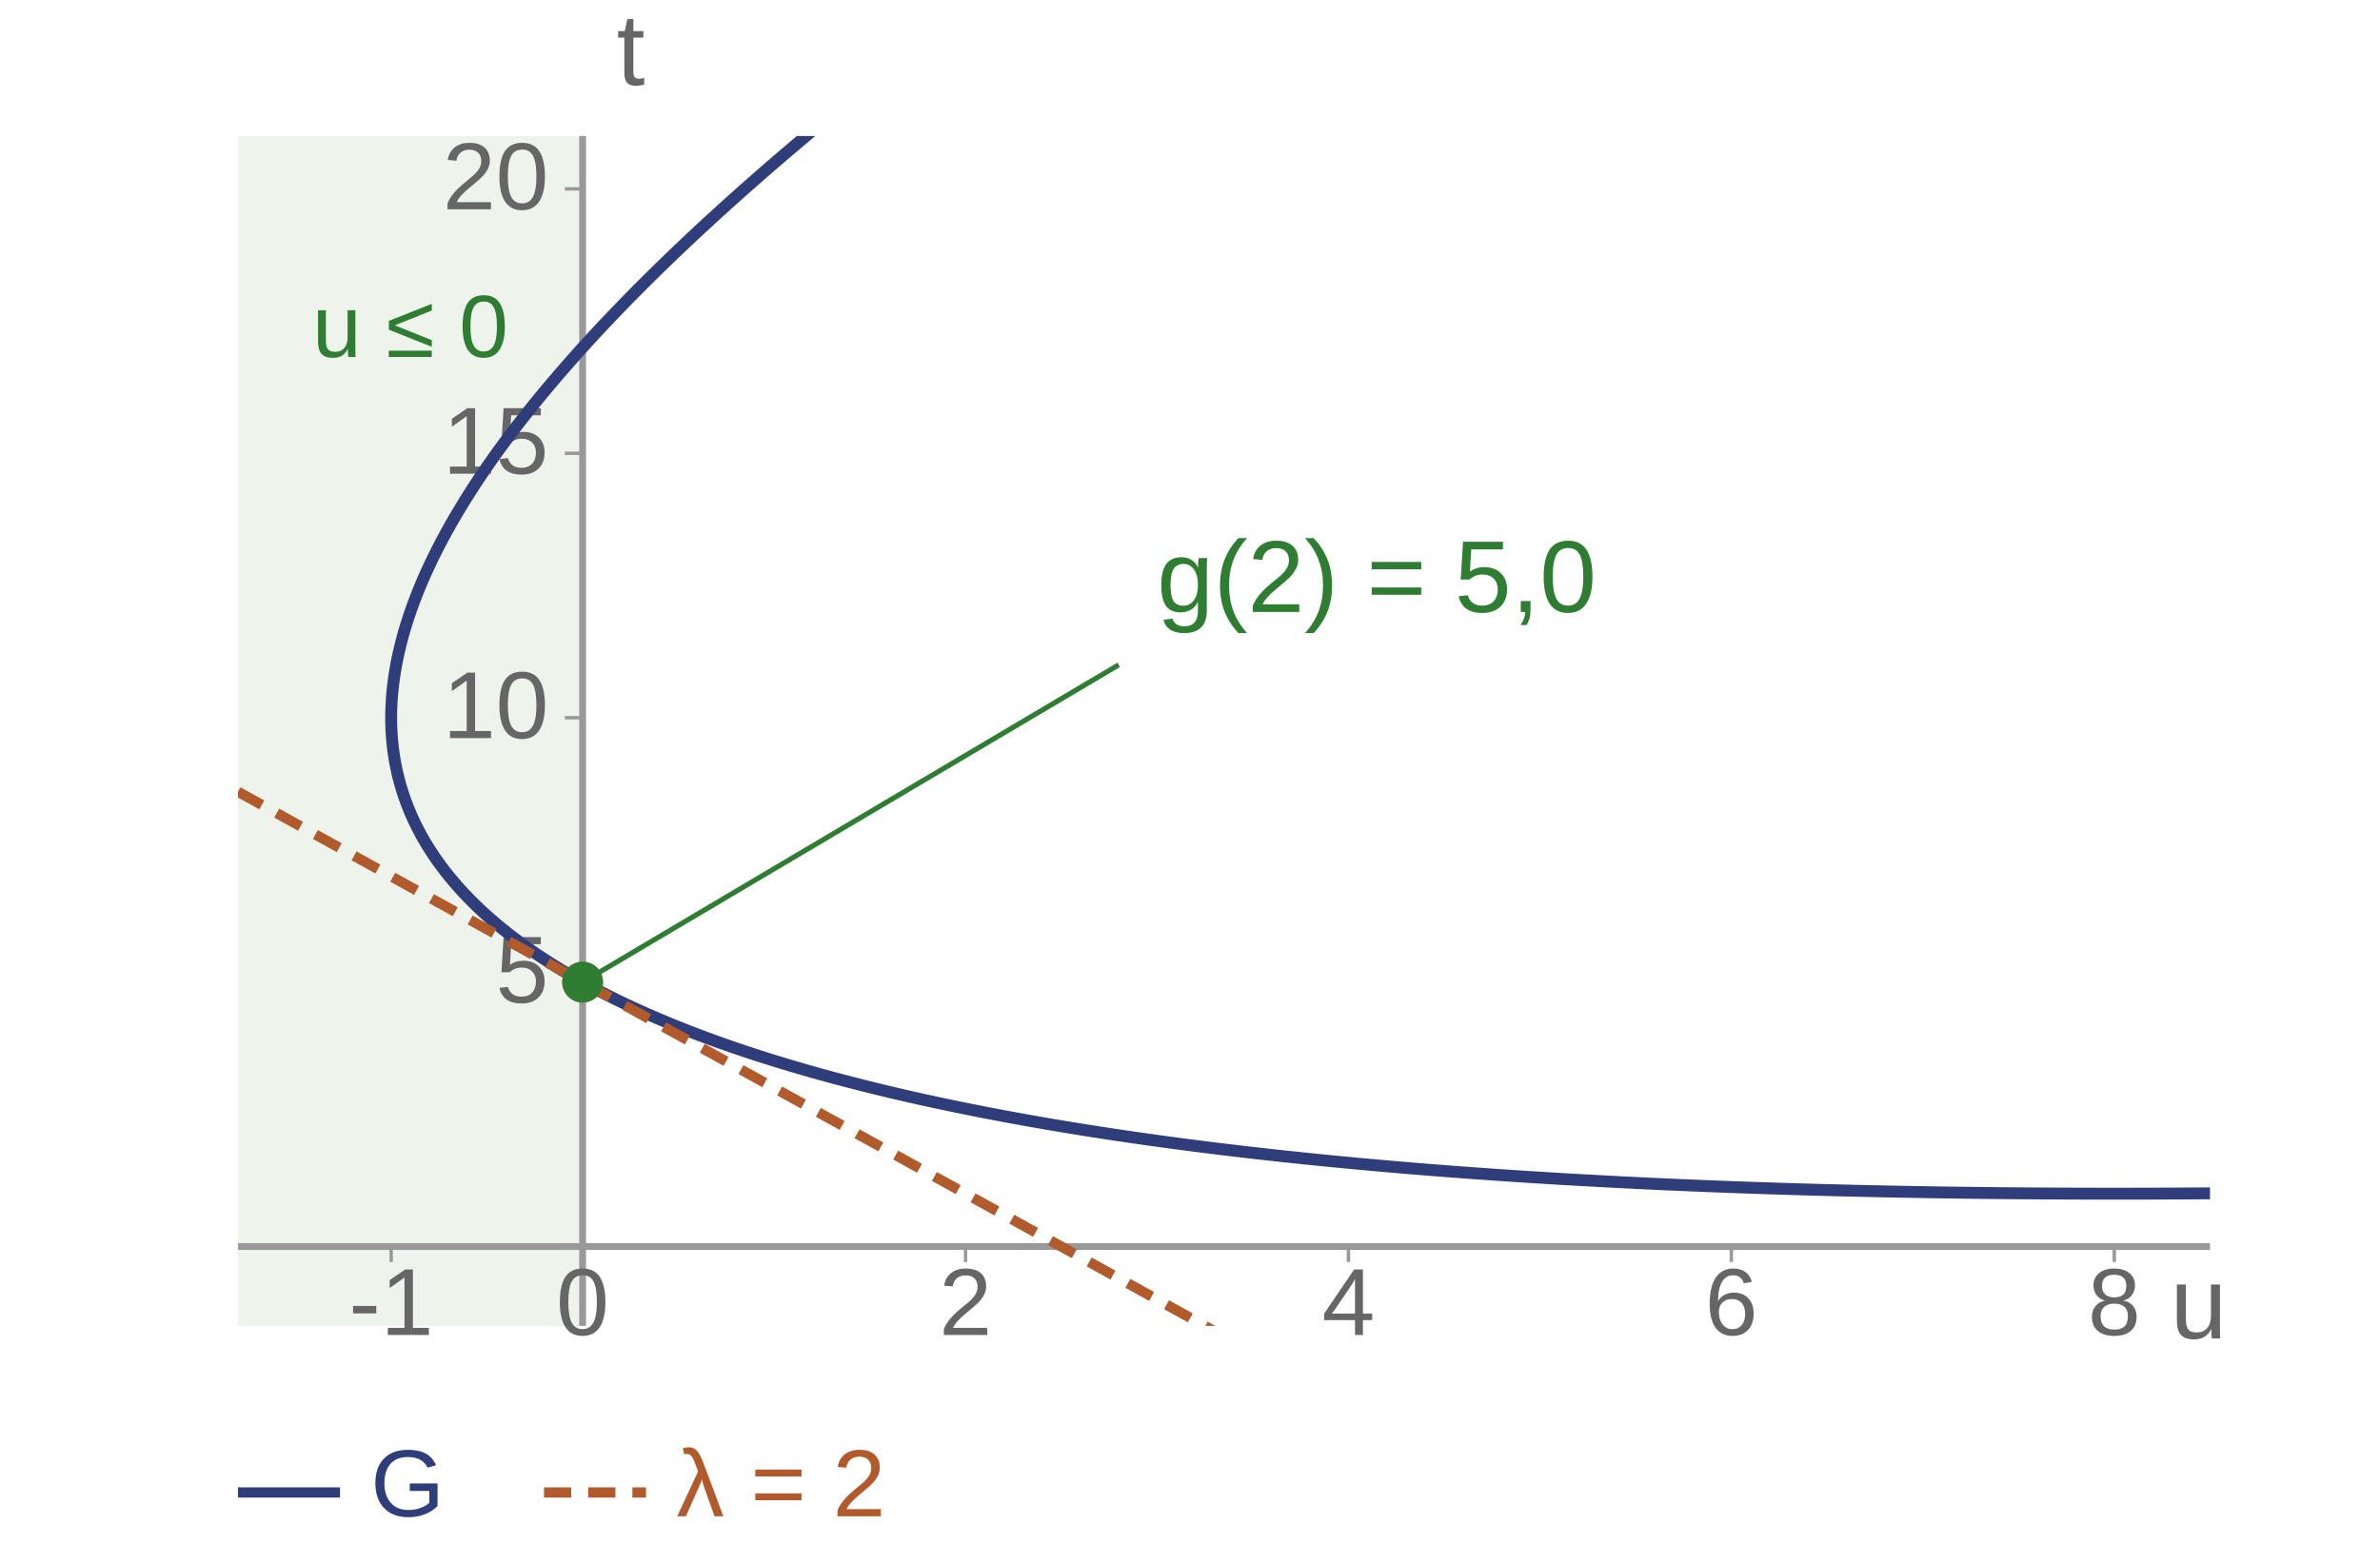
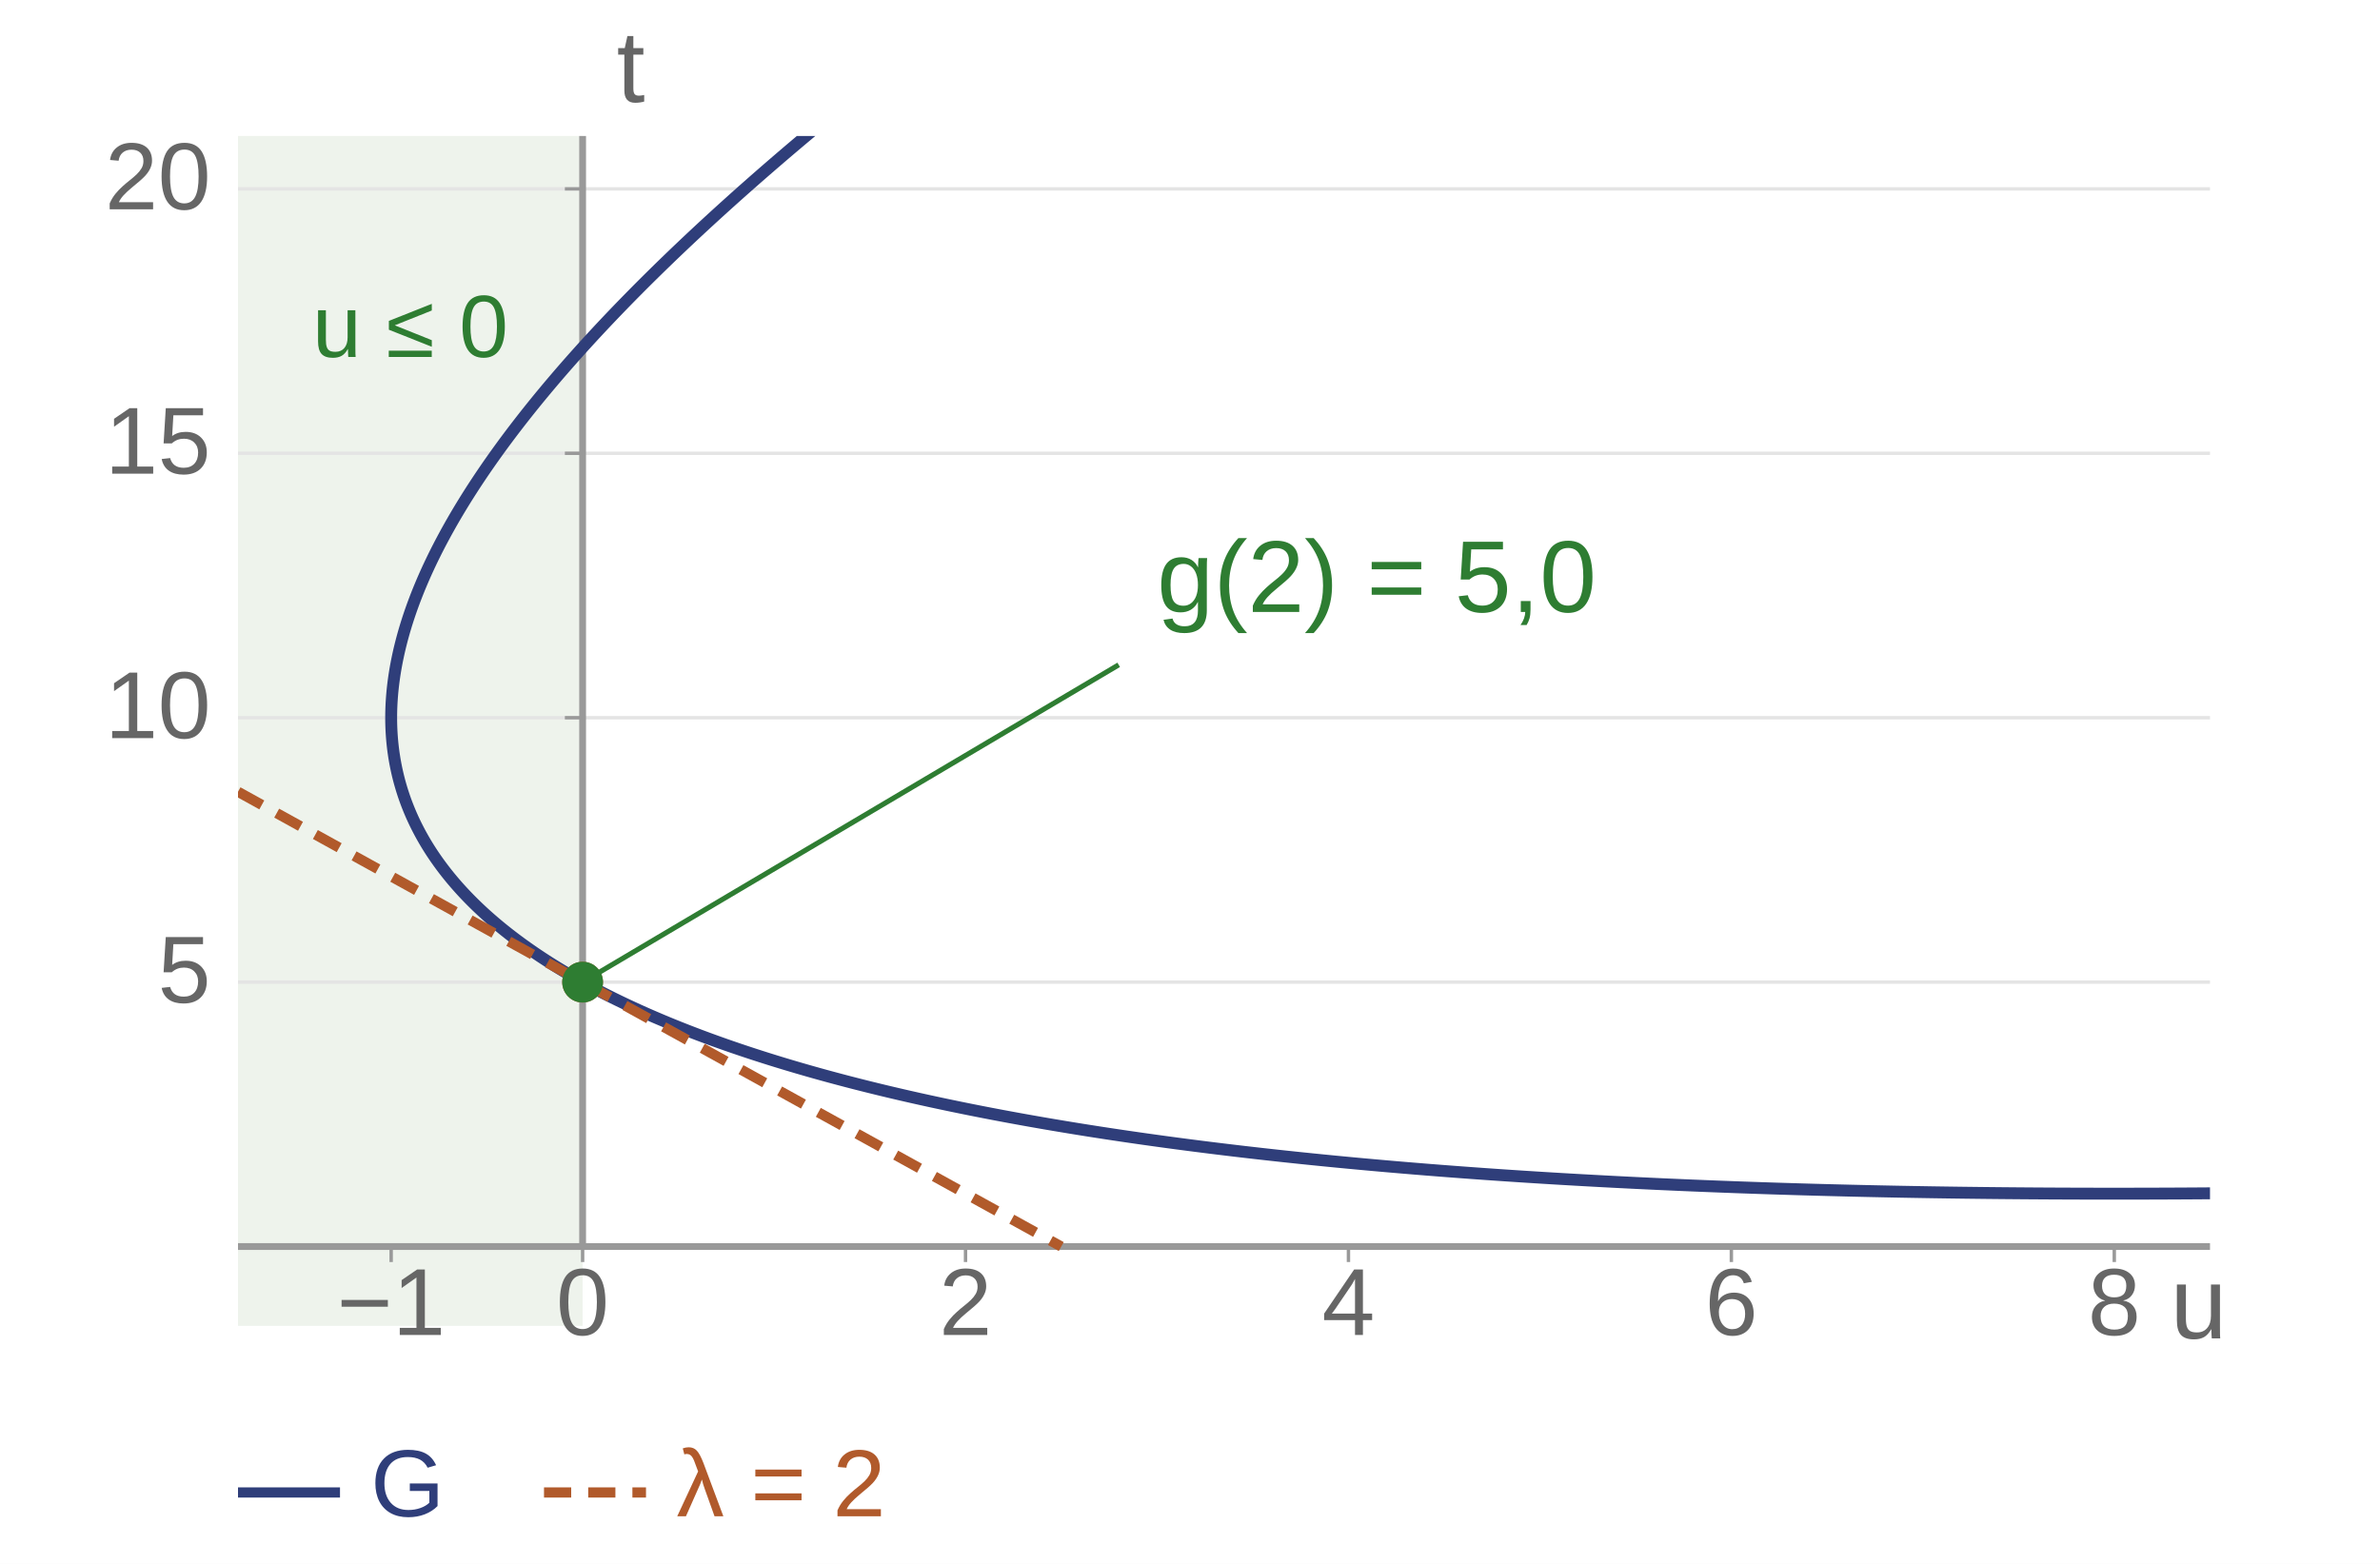
<svg xmlns="http://www.w3.org/2000/svg" viewBox="0 0 700 460" role="img" aria-labelledby="title">
  <defs>
    <clipPath id="plot">
      <rect x="70" y="40" width="580" height="350" />
    </clipPath>
  </defs>
  <rect width="700" height="460" fill="white" />
  <rect x="70.000" y="40" width="101.359" height="350" fill="#EEF3EC" />
+   <path d="M70,288.889 L650,288.889" fill="none" stroke="#E4E4E4" stroke-width="1" />
+   <path d="M70,211.111 L650,211.111" fill="none" stroke="#E4E4E4" stroke-width="1" />
+   <path d="M70,133.333 L650,133.333" fill="none" stroke="#E4E4E4" stroke-width="1" />
+   <path d="M70,55.556 L650,55.556" fill="none" stroke="#E4E4E4" stroke-width="1" />
  <path d="M70.000,366.667 L650.000,366.667" fill="none" stroke="#999" stroke-width="2" stroke-dasharray="" clip-path="url(#plot)" />
-   <path d="M171.359,390.000 L171.359,40.000" fill="none" stroke="#999" stroke-width="2" stroke-dasharray="" clip-path="url(#plot)" />
+   <path d="M171.359,366.667 L171.359,40.000" fill="none" stroke="#999" stroke-width="2" stroke-dasharray="" clip-path="url(#plot)" />
  <text x="655.00" y="393.67" fill="#666" text-anchor="end" font-family="Arial,sans-serif" font-size="30">u</text>
-   <text x="181.36" y="25.00" fill="#666" text-anchor="start" font-family="Arial,sans-serif" font-size="30">t</text>
+   <text x="181.36" y="30.00" fill="#666" text-anchor="start" font-family="Arial,sans-serif" font-size="30">t</text>
  <text x="120.68" y="105.00" fill="#2E7D32" text-anchor="middle" font-family="Arial,sans-serif" font-size="26">u ≤ 0</text>
  <path d="M115.049,366.667 L115.049,371.217" fill="none" stroke="#999" stroke-width="1" stroke-dasharray="" clip-path="url(#plot)" />
-   <text x="115.05" y="392.67" fill="#666" text-anchor="middle" font-family="Arial,sans-serif" font-size="28">-1</text>
+   <text x="115.05" y="392.67" fill="#666" text-anchor="middle" font-family="Arial,sans-serif" font-size="28">−1</text>
  <path d="M171.359,366.667 L171.359,371.217" fill="none" stroke="#999" stroke-width="1" stroke-dasharray="" clip-path="url(#plot)" />
  <text x="171.36" y="392.67" fill="#666" text-anchor="middle" font-family="Arial,sans-serif" font-size="28">0</text>
  <path d="M283.981,366.667 L283.981,371.217" fill="none" stroke="#999" stroke-width="1" stroke-dasharray="" clip-path="url(#plot)" />
  <text x="283.98" y="392.67" fill="#666" text-anchor="middle" font-family="Arial,sans-serif" font-size="28">2</text>
  <path d="M396.602,366.667 L396.602,371.217" fill="none" stroke="#999" stroke-width="1" stroke-dasharray="" clip-path="url(#plot)" />
  <text x="396.60" y="392.67" fill="#666" text-anchor="middle" font-family="Arial,sans-serif" font-size="28">4</text>
  <path d="M509.223,366.667 L509.223,371.217" fill="none" stroke="#999" stroke-width="1" stroke-dasharray="" clip-path="url(#plot)" />
  <text x="509.22" y="392.67" fill="#666" text-anchor="middle" font-family="Arial,sans-serif" font-size="28">6</text>
  <path d="M621.845,366.667 L621.845,371.217" fill="none" stroke="#999" stroke-width="1" stroke-dasharray="" clip-path="url(#plot)" />
  <text x="621.84" y="392.67" fill="#666" text-anchor="middle" font-family="Arial,sans-serif" font-size="28">8</text>
  <path d="M171.359,288.889 L166.139,288.889" fill="none" stroke="#999" stroke-width="1" stroke-dasharray="" clip-path="url(#plot)" />
-   <text x="161.36" y="294.89" fill="#666" text-anchor="end" font-family="Arial,sans-serif" font-size="28">5</text>
+   <text x="62.00" y="294.89" fill="#666" text-anchor="end" font-family="Arial,sans-serif" font-size="28">5</text>
  <path d="M171.359,211.111 L166.139,211.111" fill="none" stroke="#999" stroke-width="1" stroke-dasharray="" clip-path="url(#plot)" />
-   <text x="161.36" y="217.11" fill="#666" text-anchor="end" font-family="Arial,sans-serif" font-size="28">10</text>
+   <text x="62.00" y="217.11" fill="#666" text-anchor="end" font-family="Arial,sans-serif" font-size="28">10</text>
  <path d="M171.359,133.333 L166.139,133.333" fill="none" stroke="#999" stroke-width="1" stroke-dasharray="" clip-path="url(#plot)" />
-   <text x="161.36" y="139.33" fill="#666" text-anchor="end" font-family="Arial,sans-serif" font-size="28">15</text>
+   <text x="62.00" y="139.33" fill="#666" text-anchor="end" font-family="Arial,sans-serif" font-size="28">15</text>
  <path d="M171.359,55.556 L166.139,55.556" fill="none" stroke="#999" stroke-width="1" stroke-dasharray="" clip-path="url(#plot)" />
-   <text x="161.36" y="61.56" fill="#666" text-anchor="end" font-family="Arial,sans-serif" font-size="28">20</text>
-   <path d="M1016.019,335.556 L1012.869,335.773 L1009.724,335.988 L1006.584,336.202 L1003.450,336.414 L1000.321,336.625 L997.198,336.835 L994.081,337.043 L990.969,337.249 L987.862,337.454 L984.761,337.657 L981.666,337.859 L978.576,338.059 L975.492,338.258 L972.413,338.455 L969.339,338.651 L966.271,338.845 L963.209,339.037 L960.152,339.229 L957.101,339.418 L954.055,339.606 L951.015,339.793 L947.980,339.978 L944.951,340.161 L941.927,340.343 L938.909,340.524 L935.896,340.703 L932.889,340.880 L929.888,341.056 L926.891,341.230 L923.901,341.403 L920.916,341.574 L917.936,341.744 L914.962,341.912 L911.994,342.079 L909.031,342.244 L906.073,342.408 L903.121,342.570 L900.175,342.730 L897.234,342.890 L894.298,343.047 L891.368,343.203 L888.444,343.358 L885.525,343.511 L882.612,343.662 L879.704,343.812 L876.802,343.960 L873.905,344.107 L871.014,344.253 L868.128,344.397 L865.248,344.539 L862.373,344.680 L859.504,344.819 L856.640,344.957 L853.782,345.093 L850.929,345.228 L848.082,345.361 L845.240,345.492 L842.404,345.623 L839.574,345.751 L836.749,345.878 L833.929,346.004 L831.115,346.128 L828.307,346.250 L825.504,346.371 L822.706,346.491 L819.914,346.609 L817.128,346.725 L814.347,346.840 L811.572,346.953 L808.802,347.065 L806.037,347.175 L803.279,347.284 L800.525,347.391 L797.777,347.497 L795.035,347.601 L792.298,347.704 L789.567,347.805 L786.841,347.905 L784.121,348.003 L781.407,348.100 L778.697,348.195 L775.994,348.288 L773.296,348.380 L770.603,348.471 L767.916,348.560 L765.234,348.647 L762.558,348.733 L759.888,348.817 L757.223,348.900 L754.563,348.982 L751.909,349.061 L749.261,349.140 L746.618,349.216 L743.980,349.292 L741.349,349.365 L738.722,349.438 L736.101,349.508 L733.486,349.577 L730.876,349.645 L728.272,349.711 L725.673,349.776 L723.080,349.839 L720.492,349.900 L717.910,349.960 L715.333,350.019 L712.762,350.076 L710.196,350.131 L707.636,350.185 L705.081,350.237 L702.532,350.288 L699.989,350.338 L697.451,350.385 L694.918,350.432 L692.391,350.476 L689.869,350.520 L687.353,350.561 L684.843,350.601 L682.338,350.640 L679.838,350.677 L677.344,350.713 L674.856,350.747 L672.373,350.780 L669.896,350.811 L667.424,350.840 L664.958,350.868 L662.497,350.895 L660.041,350.919 L657.592,350.943 L655.147,350.965 L652.709,350.985 L650.275,351.004 L647.848,351.021 L645.425,351.037 L643.009,351.051 L640.598,351.064 L638.192,351.075 L635.792,351.085 L633.397,351.093 L631.008,351.100 L628.624,351.105 L626.246,351.108 L623.874,351.111 L621.507,351.111 L619.145,351.110 L616.789,351.108 L614.439,351.104 L612.094,351.098 L609.755,351.091 L607.421,351.082 L605.092,351.072 L602.769,351.061 L600.452,351.047 L598.140,351.033 L595.834,351.016 L593.533,350.999 L591.238,350.979 L588.948,350.959 L586.664,350.936 L584.385,350.912 L582.112,350.887 L579.844,350.860 L577.582,350.832 L575.325,350.802 L573.074,350.770 L570.829,350.737 L568.588,350.703 L566.354,350.667 L564.125,350.629 L561.901,350.590 L559.683,350.550 L557.471,350.507 L555.264,350.464 L553.062,350.419 L550.866,350.372 L548.676,350.324 L546.491,350.274 L544.312,350.223 L542.138,350.170 L539.969,350.115 L537.807,350.060 L535.649,350.002 L533.497,349.943 L531.351,349.883 L529.210,349.821 L527.075,349.757 L524.945,349.692 L522.821,349.626 L520.703,349.558 L518.589,349.488 L516.482,349.417 L514.380,349.344 L512.283,349.270 L510.192,349.195 L508.106,349.117 L506.026,349.039 L503.952,348.958 L501.883,348.877 L499.819,348.793 L497.761,348.709 L495.709,348.622 L493.662,348.534 L491.620,348.445 L489.584,348.354 L487.554,348.262 L485.529,348.168 L483.510,348.072 L481.496,347.975 L479.488,347.877 L477.485,347.776 L475.488,347.675 L473.496,347.572 L471.510,347.467 L469.529,347.361 L467.554,347.253 L465.584,347.144 L463.620,347.033 L461.661,346.921 L459.708,346.807 L457.760,346.692 L455.818,346.575 L453.882,346.457 L451.951,346.337 L450.025,346.215 L448.105,346.093 L446.191,345.968 L444.282,345.842 L442.378,345.715 L440.480,345.586 L438.588,345.455 L436.701,345.323 L434.819,345.189 L432.944,345.054 L431.073,344.917 L429.208,344.779 L427.349,344.640 L425.495,344.498 L423.647,344.356 L421.804,344.211 L419.967,344.066 L418.135,343.918 L416.309,343.769 L414.488,343.619 L412.673,343.467 L410.863,343.314 L409.059,343.159 L407.261,343.002 L405.468,342.844 L403.680,342.685 L401.898,342.524 L400.121,342.361 L398.350,342.197 L396.585,342.031 L394.825,341.864 L393.070,341.696 L391.321,341.525 L389.578,341.354 L387.840,341.180 L386.108,341.006 L384.381,340.829 L382.659,340.652 L380.944,340.472 L379.233,340.291 L377.528,340.109 L375.829,339.925 L374.135,339.740 L372.447,339.553 L370.764,339.364 L369.087,339.174 L367.415,338.983 L365.749,338.790 L364.089,338.595 L362.434,338.399 L360.784,338.201 L359.140,338.002 L357.501,337.801 L355.868,337.599 L354.241,337.395 L352.619,337.190 L351.002,336.983 L349.391,336.775 L347.786,336.565 L346.186,336.354 L344.591,336.141 L343.002,335.927 L341.419,335.711 L339.841,335.493 L338.269,335.274 L336.702,335.054 L335.140,334.832 L333.585,334.608 L332.034,334.383 L330.490,334.157 L328.950,333.928 L327.417,333.699 L325.888,333.468 L324.366,333.235 L322.849,333.001 L321.337,332.765 L319.831,332.528 L318.330,332.289 L316.835,332.049 L315.345,331.807 L313.861,331.563 L312.383,331.318 L310.910,331.072 L309.442,330.824 L307.980,330.575 L306.524,330.324 L305.073,330.071 L303.627,329.817 L302.187,329.562 L300.753,329.304 L299.324,329.046 L297.901,328.786 L296.483,328.524 L295.071,328.261 L293.664,327.996 L292.263,327.730 L290.867,327.462 L289.477,327.193 L288.092,326.922 L286.713,326.650 L285.339,326.376 L283.971,326.101 L282.608,325.824 L281.251,325.545 L279.899,325.265 L278.553,324.984 L277.213,324.701 L275.877,324.416 L274.548,324.130 L273.224,323.843 L271.905,323.553 L270.592,323.263 L269.285,322.971 L267.983,322.677 L266.687,322.382 L265.396,322.085 L264.110,321.787 L262.830,321.487 L261.556,321.186 L260.287,320.883 L259.024,320.579 L257.766,320.273 L256.514,319.965 L255.267,319.656 L254.026,319.346 L252.790,319.034 L251.560,318.721 L250.335,318.406 L249.116,318.089 L247.902,317.771 L246.694,317.451 L245.491,317.130 L244.294,316.808 L243.103,316.483 L241.917,316.158 L240.736,315.831 L239.561,315.502 L238.391,315.172 L237.227,314.840 L236.069,314.506 L234.916,314.172 L233.769,313.835 L232.627,313.497 L231.490,313.158 L230.359,312.817 L229.234,312.475 L228.114,312.131 L227.000,311.785 L225.891,311.438 L224.788,311.090 L223.690,310.739 L222.598,310.388 L221.511,310.035 L220.430,309.680 L219.354,309.324 L218.284,308.966 L217.219,308.607 L216.160,308.246 L215.106,307.884 L214.058,307.520 L213.016,307.155 L211.979,306.788 L210.947,306.420 L209.921,306.050 L208.900,305.678 L207.885,305.305 L206.876,304.931 L205.872,304.555 L204.874,304.177 L203.881,303.798 L202.893,303.418 L201.911,303.036 L200.935,302.652 L199.964,302.267 L198.999,301.880 L198.039,301.492 L197.085,301.102 L196.136,300.711 L195.193,300.318 L194.255,299.924 L193.323,299.528 L192.396,299.131 L191.475,298.732 L190.559,298.332 L189.649,297.930 L188.744,297.526 L187.845,297.121 L186.952,296.715 L186.064,296.307 L185.181,295.897 L184.304,295.486 L183.432,295.074 L182.566,294.660 L181.706,294.244 L180.851,293.827 L180.002,293.408 L179.158,292.988 L178.319,292.566 L177.486,292.143 L176.659,291.718 L175.837,291.292 L175.021,290.864 L174.210,290.435 L173.405,290.004 L172.605,289.571 L171.811,289.138 L171.022,288.702 L170.239,288.265 L169.461,287.827 L168.689,287.387 L167.922,286.945 L167.161,286.502 L166.405,286.057 L165.655,285.611 L164.911,285.164 L164.172,284.714 L163.438,284.264 L162.710,283.812 L161.987,283.358 L161.270,282.903 L160.559,282.446 L159.853,281.987 L159.152,281.528 L158.458,281.066 L157.768,280.603 L157.084,280.139 L156.406,279.673 L155.733,279.206 L155.066,278.737 L154.404,278.266 L153.748,277.794 L153.097,277.320 L152.452,276.845 L151.812,276.369 L151.178,275.891 L150.549,275.411 L149.926,274.930 L149.308,274.447 L148.696,273.963 L148.089,273.477 L147.488,272.990 L146.892,272.501 L146.302,272.011 L145.718,271.519 L145.139,271.025 L144.565,270.531 L143.997,270.034 L143.435,269.536 L142.878,269.037 L142.326,268.536 L141.780,268.033 L141.240,267.529 L140.705,267.024 L140.176,266.517 L139.652,266.008 L139.134,265.498 L138.621,264.986 L138.113,264.473 L137.612,263.958 L137.115,263.442 L136.625,262.924 L136.139,262.405 L135.660,261.884 L135.185,261.362 L134.717,260.838 L134.254,260.312 L133.796,259.786 L133.344,259.257 L132.897,258.727 L132.456,258.196 L132.021,257.663 L131.591,257.128 L131.166,256.592 L130.747,256.054 L130.334,255.515 L129.926,254.975 L129.523,254.433 L129.126,253.889 L128.735,253.344 L128.349,252.797 L127.969,252.249 L127.594,251.699 L127.224,251.148 L126.860,250.595 L126.502,250.040 L126.149,249.485 L125.802,248.927 L125.460,248.368 L125.124,247.808 L124.793,247.246 L124.468,246.682 L124.149,246.117 L123.834,245.551 L123.526,244.983 L123.223,244.413 L122.925,243.842 L122.633,243.269 L122.346,242.695 L122.065,242.119 L121.790,241.542 L121.520,240.963 L121.255,240.383 L120.996,239.801 L120.743,239.218 L120.495,238.633 L120.253,238.047 L120.016,237.459 L119.784,236.870 L119.558,236.279 L119.338,235.686 L119.123,235.092 L118.914,234.497 L118.710,233.900 L118.512,233.301 L118.319,232.701 L118.132,232.099 L117.950,231.496 L117.774,230.892 L117.603,230.285 L117.438,229.678 L117.279,229.068 L117.124,228.458 L116.976,227.845 L116.833,227.232 L116.695,226.616 L116.563,225.999 L116.437,225.381 L116.316,224.761 L116.200,224.140 L116.090,223.517 L115.986,222.892 L115.887,222.266 L115.793,221.639 L115.705,221.010 L115.623,220.379 L115.546,219.747 L115.475,219.113 L115.409,218.478 L115.349,217.842 L115.294,217.203 L115.245,216.564 L115.201,215.922 L115.163,215.280 L115.130,214.635 L115.103,213.989 L115.081,213.342 L115.065,212.693 L115.054,212.043 L115.049,211.391 L115.049,210.738 L115.055,210.083 L115.067,209.426 L115.084,208.768 L115.106,208.109 L115.134,207.447 L115.168,206.785 L115.207,206.121 L115.251,205.455 L115.301,204.788 L115.357,204.119 L115.418,203.449 L115.485,202.777 L115.557,202.104 L115.634,201.429 L115.718,200.753 L115.806,200.075 L115.900,199.396 L116.000,198.715 L116.105,198.032 L116.216,197.349 L116.332,196.663 L116.454,195.976 L116.582,195.288 L116.714,194.598 L116.853,193.906 L116.997,193.213 L117.146,192.518 L117.301,191.822 L117.461,191.125 L117.627,190.425 L117.799,189.725 L117.976,189.022 L118.158,188.319 L118.346,187.613 L118.540,186.907 L118.739,186.198 L118.943,185.488 L119.154,184.777 L119.369,184.064 L119.590,183.350 L119.817,182.634 L120.049,181.916 L120.287,181.197 L120.530,180.477 L120.779,179.755 L121.033,179.031 L121.293,178.306 L121.558,177.580 L121.829,176.851 L122.105,176.122 L122.387,175.391 L122.674,174.658 L122.967,173.924 L123.266,173.188 L123.570,172.451 L123.879,171.712 L124.194,170.971 L124.514,170.230 L124.840,169.486 L125.172,168.741 L125.509,167.995 L125.851,167.247 L126.199,166.497 L126.553,165.746 L126.912,164.994 L127.277,164.240 L127.647,163.484 L128.023,162.727 L128.404,161.968 L128.790,161.208 L129.183,160.447 L129.580,159.683 L129.984,158.919 L130.392,158.152 L130.807,157.385 L131.226,156.615 L131.652,155.845 L132.083,155.072 L132.519,154.298 L132.961,153.523 L133.408,152.746 L133.861,151.968 L134.319,151.188 L134.783,150.406 L135.253,149.623 L135.728,148.839 L136.208,148.052 L136.694,147.265 L137.186,146.476 L137.683,145.685 L138.186,144.893 L138.694,144.099 L139.207,143.304 L139.726,142.507 L140.251,141.709 L140.781,140.909 L141.317,140.108 L141.858,139.305 L142.405,138.501 L142.957,137.695 L143.515,136.887 L144.078,136.079 L144.647,135.268 L145.221,134.456 L145.801,133.643 L146.386,132.828 L146.977,132.011 L147.574,131.193 L148.175,130.373 L148.783,129.552 L149.396,128.729 L150.014,127.905 L150.638,127.080 L151.268,126.252 L151.903,125.424 L152.543,124.593 L153.189,123.762 L153.841,122.928 L154.498,122.093 L155.161,121.257 L155.829,120.419 L156.502,119.580 L157.182,118.739 L157.866,117.896 L158.556,117.052 L159.252,116.207 L159.953,115.360 L160.660,114.511 L161.372,113.661 L162.090,112.809 L162.814,111.956 L163.542,111.102 L164.277,110.245 L165.017,109.388 L165.762,108.528 L166.513,107.668 L167.269,106.805 L168.031,105.942 L168.799,105.076 L169.572,104.209 L170.350,103.341 L171.134,102.471 L171.924,101.600 L172.719,100.727 L173.519,99.852 L174.325,98.976 L175.137,98.099 L175.954,97.220 L176.777,96.339 L177.605,95.457 L178.439,94.573 L179.278,93.688 L180.123,92.801 L180.973,91.913 L181.829,91.023 L182.690,90.132 L183.557,89.239 L184.429,88.345 L185.307,87.449 L186.190,86.552 L187.079,85.653 L187.973,84.753 L188.873,83.851 L189.779,82.947 L190.690,82.042 L191.606,81.136 L192.528,80.228 L193.456,79.318 L194.389,78.407 L195.327,77.495 L196.271,76.580 L197.221,75.665 L198.176,74.748 L199.136,73.829 L200.103,72.909 L201.074,71.987 L202.051,71.064 L203.034,70.139 L204.022,69.213 L205.016,68.285 L206.015,67.355 L207.020,66.424 L208.030,65.492 L209.046,64.558 L210.067,63.623 L211.094,62.686 L212.126,61.747 L213.164,60.807 L214.208,59.866 L215.257,58.922 L216.311,57.978 L217.371,57.032 L218.436,56.084 L219.507,55.135 L220.584,54.184 L221.666,53.232 L222.753,52.278 L223.846,51.323 L224.945,50.366 L226.049,49.408 L227.159,48.448 L228.274,47.487 L229.394,46.524 L230.521,45.559 L231.652,44.593 L232.789,43.626 L233.932,42.657 L235.080,41.686 L236.234,40.714 L237.393,39.741 L238.558,38.765 L239.728,37.789 L240.904,36.811 L242.086,35.831 L243.273,34.850 L244.465,33.867 L245.663,32.883 L246.866,31.897 L248.075,30.910 L249.290,29.921 L250.510,28.931 L251.735,27.939 L252.966,26.945 L254.203,25.950 L255.445,24.954 L256.692,23.956 L257.945,22.957 L259.204,21.956 L260.468,20.953 L261.738,19.949 L263.013,18.943 L264.293,17.936 L265.580,16.928 L266.871,15.917 L268.169,14.906 L269.471,13.893 L270.780,12.878 L272.093,11.862 L273.413,10.844 L274.738,9.824 L276.068,8.804 L277.404,7.781 L278.745,6.757 L280.092,5.732 L281.444,4.705 L282.802,3.677 L284.166,2.647 L285.535,1.615 L286.909,0.582 L288.289,-0.452 L289.675,-1.489 L291.066,-2.526 L292.462,-3.565 L293.864,-4.606 L295.272,-5.648 L296.685,-6.692 L298.104,-7.737 L299.528,-8.784 L300.958,-9.832 L302.393,-10.882 L303.834,-11.933 L305.280,-12.986 L306.732,-14.040 L308.189,-15.096 L309.652,-16.154 L311.120,-17.213 L312.594,-18.273 L314.073,-19.335 L315.558,-20.399 L317.048,-21.464 L318.544,-22.530 L320.046,-23.598 L321.552,-24.668 L323.065,-25.739 L324.583,-26.812 L326.106,-27.886 L327.635,-28.962 L329.170,-30.039 L330.710,-31.118 L332.256,-32.198 L333.807,-33.280 L335.363,-34.363 L336.925,-35.448 L338.493,-36.534 L340.066,-37.622 L341.645,-38.712 L343.229,-39.803 L344.819,-40.895 L346.414,-41.989 L348.015,-43.085 L349.621,-44.182 L351.233,-45.280 L352.850,-46.380 L354.473,-47.482 L356.101,-48.585 L357.735,-49.690 L359.374,-50.796 L361.019,-51.904 L362.670,-53.013 L364.326,-54.124 L365.987,-55.236 L367.654,-56.350 L369.326,-57.465 L371.004,-58.582 L372.688,-59.701 L374.377,-60.820 L376.072,-61.942 L377.772,-63.065 L379.477,-64.189 L381.188,-65.315 L382.905,-66.443 L384.627,-67.572 L386.355,-68.703 L388.088,-69.835 L389.827,-70.968 L391.571,-72.104 L393.321,-73.240 L395.076,-74.378 L396.837,-75.518 L398.603,-76.659 L400.375,-77.802 L402.152,-78.947 L403.935,-80.092 L405.723,-81.240 L407.517,-82.389 L409.317,-83.539 L411.122,-84.691 L412.932,-85.844 L414.748,-86.999 L416.569,-88.156 L418.396,-89.314 L420.229,-90.474 L422.067,-91.635 L423.911,-92.797 L425.760,-93.961 L427.614,-95.127 L429.474,-96.294 L431.340,-97.463 L433.211,-98.633 L435.088,-99.805 L436.970,-100.978 L438.858,-102.153 L440.751,-103.329 L442.650,-104.507 L444.554,-105.687 L446.464,-106.867 L448.379,-108.050 L450.300,-109.234 L452.226,-110.419 L454.158,-111.606 L456.095,-112.795 L458.038,-113.985 L459.987,-115.176 L461.941,-116.369 L463.900,-117.564 L465.865,-118.760 L467.835,-119.958 L469.811,-121.157 L471.793,-122.358 L473.780,-123.560 L475.773,-124.764 L477.771,-125.969 L479.774,-127.176 L481.783,-128.384 L483.798,-129.594 L485.818,-130.806 L487.844,-132.018 L489.875,-133.233 L491.912,-134.449 L493.954,-135.666 L496.002,-136.885 L498.055,-138.106 L500.114,-139.328 L502.178,-140.552 L504.248,-141.777 L506.323,-143.003 L508.404,-144.231 L510.490,-145.461 L512.582,-146.692 L514.680,-147.925 L516.783,-149.159 L518.891,-150.395 L521.005,-151.632 L523.124,-152.871 L525.249,-154.112 L527.380,-155.353 L529.516,-156.597 L531.657,-157.842 L533.805,-159.088 L535.957,-160.336 L538.115,-161.586 L540.279,-162.837 L542.448,-164.089 L544.623,-165.343 L546.803,-166.599 L548.989,-167.856 L551.180,-169.115 L553.377,-170.375 L555.579,-171.637 L557.787,-172.900 L560.000,-174.165 L562.219,-175.431 L564.443,-176.699 L566.673,-177.968 L568.908,-179.239 L571.149,-180.511 L573.395,-181.785 L575.647,-183.060 L577.905,-184.337 L580.168,-185.616 L582.436,-186.896 L584.710,-188.177 L586.990,-189.460 L589.275,-190.745 L591.565,-192.031 L593.861,-193.319 L596.163,-194.608 L598.470,-195.898 L600.783,-197.191 L603.101,-198.484 L605.425,-199.780 L607.754,-201.076 L610.088,-202.375 L612.429,-203.674 L614.774,-204.976 L617.126,-206.279 L619.482,-207.583 L621.845,-208.889" fill="none" stroke="#2F3E7A" stroke-width="3.5" stroke-dasharray="" clip-path="url(#plot)" />
-   <path d="M70.000,232.889 L650.000,553.333" fill="none" stroke="#B15A2B" stroke-width="3" stroke-dasharray="8 5" clip-path="url(#plot)" />
+   <text x="62.00" y="61.56" fill="#666" text-anchor="end" font-family="Arial,sans-serif" font-size="28">20</text>
+   <path d="M699.989,350.338 L697.451,350.385 L694.918,350.432 L692.391,350.476 L689.869,350.520 L687.353,350.561 L684.843,350.601 L682.338,350.640 L679.838,350.677 L677.344,350.713 L674.856,350.747 L672.373,350.780 L669.896,350.811 L667.424,350.840 L664.958,350.868 L662.497,350.895 L660.041,350.919 L657.592,350.943 L655.147,350.965 L652.709,350.985 L650.275,351.004 L647.848,351.021 L645.425,351.037 L643.009,351.051 L640.598,351.064 L638.192,351.075 L635.792,351.085 L633.397,351.093 L631.008,351.100 L628.624,351.105 L626.246,351.108 L623.874,351.111 L621.507,351.111 L619.145,351.110 L616.789,351.108 L614.439,351.104 L612.094,351.098 L609.755,351.091 L607.421,351.082 L605.092,351.072 L602.769,351.061 L600.452,351.047 L598.140,351.033 L595.834,351.016 L593.533,350.999 L591.238,350.979 L588.948,350.959 L586.664,350.936 L584.385,350.912 L582.112,350.887 L579.844,350.860 L577.582,350.832 L575.325,350.802 L573.074,350.770 L570.829,350.737 L568.588,350.703 L566.354,350.667 L564.125,350.629 L561.901,350.590 L559.683,350.550 L557.471,350.507 L555.264,350.464 L553.062,350.419 L550.866,350.372 L548.676,350.324 L546.491,350.274 L544.312,350.223 L542.138,350.170 L539.969,350.115 L537.807,350.060 L535.649,350.002 L533.497,349.943 L531.351,349.883 L529.210,349.821 L527.075,349.757 L524.945,349.692 L522.821,349.626 L520.703,349.558 L518.589,349.488 L516.482,349.417 L514.380,349.344 L512.283,349.270 L510.192,349.195 L508.106,349.117 L506.026,349.039 L503.952,348.958 L501.883,348.877 L499.819,348.793 L497.761,348.709 L495.709,348.622 L493.662,348.534 L491.620,348.445 L489.584,348.354 L487.554,348.262 L485.529,348.168 L483.510,348.072 L481.496,347.975 L479.488,347.877 L477.485,347.776 L475.488,347.675 L473.496,347.572 L471.510,347.467 L469.529,347.361 L467.554,347.253 L465.584,347.144 L463.620,347.033 L461.661,346.921 L459.708,346.807 L457.760,346.692 L455.818,346.575 L453.882,346.457 L451.951,346.337 L450.025,346.215 L448.105,346.093 L446.191,345.968 L444.282,345.842 L442.378,345.715 L440.480,345.586 L438.588,345.455 L436.701,345.323 L434.819,345.189 L432.944,345.054 L431.073,344.917 L429.208,344.779 L427.349,344.640 L425.495,344.498 L423.647,344.356 L421.804,344.211 L419.967,344.066 L418.135,343.918 L416.309,343.769 L414.488,343.619 L412.673,343.467 L410.863,343.314 L409.059,343.159 L407.261,343.002 L405.468,342.844 L403.680,342.685 L401.898,342.524 L400.121,342.361 L398.350,342.197 L396.585,342.031 L394.825,341.864 L393.070,341.696 L391.321,341.525 L389.578,341.354 L387.840,341.180 L386.108,341.006 L384.381,340.829 L382.659,340.652 L380.944,340.472 L379.233,340.291 L377.528,340.109 L375.829,339.925 L374.135,339.740 L372.447,339.553 L370.764,339.364 L369.087,339.174 L367.415,338.983 L365.749,338.790 L364.089,338.595 L362.434,338.399 L360.784,338.201 L359.140,338.002 L357.501,337.801 L355.868,337.599 L354.241,337.395 L352.619,337.190 L351.002,336.983 L349.391,336.775 L347.786,336.565 L346.186,336.354 L344.591,336.141 L343.002,335.927 L341.419,335.711 L339.841,335.493 L338.269,335.274 L336.702,335.054 L335.140,334.832 L333.585,334.608 L332.034,334.383 L330.490,334.157 L328.950,333.928 L327.417,333.699 L325.888,333.468 L324.366,333.235 L322.849,333.001 L321.337,332.765 L319.831,332.528 L318.330,332.289 L316.835,332.049 L315.345,331.807 L313.861,331.563 L312.383,331.318 L310.910,331.072 L309.442,330.824 L307.980,330.575 L306.524,330.324 L305.073,330.071 L303.627,329.817 L302.187,329.562 L300.753,329.304 L299.324,329.046 L297.901,328.786 L296.483,328.524 L295.071,328.261 L293.664,327.996 L292.263,327.730 L290.867,327.462 L289.477,327.193 L288.092,326.922 L286.713,326.650 L285.339,326.376 L283.971,326.101 L282.608,325.824 L281.251,325.545 L279.899,325.265 L278.553,324.984 L277.213,324.701 L275.877,324.416 L274.548,324.130 L273.224,323.843 L271.905,323.553 L270.592,323.263 L269.285,322.971 L267.983,322.677 L266.687,322.382 L265.396,322.085 L264.110,321.787 L262.830,321.487 L261.556,321.186 L260.287,320.883 L259.024,320.579 L257.766,320.273 L256.514,319.965 L255.267,319.656 L254.026,319.346 L252.790,319.034 L251.560,318.721 L250.335,318.406 L249.116,318.089 L247.902,317.771 L246.694,317.451 L245.491,317.130 L244.294,316.808 L243.103,316.483 L241.917,316.158 L240.736,315.831 L239.561,315.502 L238.391,315.172 L237.227,314.840 L236.069,314.506 L234.916,314.172 L233.769,313.835 L232.627,313.497 L231.490,313.158 L230.359,312.817 L229.234,312.475 L228.114,312.131 L227.000,311.785 L225.891,311.438 L224.788,311.090 L223.690,310.739 L222.598,310.388 L221.511,310.035 L220.430,309.680 L219.354,309.324 L218.284,308.966 L217.219,308.607 L216.160,308.246 L215.106,307.884 L214.058,307.520 L213.016,307.155 L211.979,306.788 L210.947,306.420 L209.921,306.050 L208.900,305.678 L207.885,305.305 L206.876,304.931 L205.872,304.555 L204.874,304.177 L203.881,303.798 L202.893,303.418 L201.911,303.036 L200.935,302.652 L199.964,302.267 L198.999,301.880 L198.039,301.492 L197.085,301.102 L196.136,300.711 L195.193,300.318 L194.255,299.924 L193.323,299.528 L192.396,299.131 L191.475,298.732 L190.559,298.332 L189.649,297.930 L188.744,297.526 L187.845,297.121 L186.952,296.715 L186.064,296.307 L185.181,295.897 L184.304,295.486 L183.432,295.074 L182.566,294.660 L181.706,294.244 L180.851,293.827 L180.002,293.408 L179.158,292.988 L178.319,292.566 L177.486,292.143 L176.659,291.718 L175.837,291.292 L175.021,290.864 L174.210,290.435 L173.405,290.004 L172.605,289.571 L171.811,289.138 L171.022,288.702 L170.239,288.265 L169.461,287.827 L168.689,287.387 L167.922,286.945 L167.161,286.502 L166.405,286.057 L165.655,285.611 L164.911,285.164 L164.172,284.714 L163.438,284.264 L162.710,283.812 L161.987,283.358 L161.270,282.903 L160.559,282.446 L159.853,281.987 L159.152,281.528 L158.458,281.066 L157.768,280.603 L157.084,280.139 L156.406,279.673 L155.733,279.206 L155.066,278.737 L154.404,278.266 L153.748,277.794 L153.097,277.320 L152.452,276.845 L151.812,276.369 L151.178,275.891 L150.549,275.411 L149.926,274.930 L149.308,274.447 L148.696,273.963 L148.089,273.477 L147.488,272.990 L146.892,272.501 L146.302,272.011 L145.718,271.519 L145.139,271.025 L144.565,270.531 L143.997,270.034 L143.435,269.536 L142.878,269.037 L142.326,268.536 L141.780,268.033 L141.240,267.529 L140.705,267.024 L140.176,266.517 L139.652,266.008 L139.134,265.498 L138.621,264.986 L138.113,264.473 L137.612,263.958 L137.115,263.442 L136.625,262.924 L136.139,262.405 L135.660,261.884 L135.185,261.362 L134.717,260.838 L134.254,260.312 L133.796,259.786 L133.344,259.257 L132.897,258.727 L132.456,258.196 L132.021,257.663 L131.591,257.128 L131.166,256.592 L130.747,256.054 L130.334,255.515 L129.926,254.975 L129.523,254.433 L129.126,253.889 L128.735,253.344 L128.349,252.797 L127.969,252.249 L127.594,251.699 L127.224,251.148 L126.860,250.595 L126.502,250.040 L126.149,249.485 L125.802,248.927 L125.460,248.368 L125.124,247.808 L124.793,247.246 L124.468,246.682 L124.149,246.117 L123.834,245.551 L123.526,244.983 L123.223,244.413 L122.925,243.842 L122.633,243.269 L122.346,242.695 L122.065,242.119 L121.790,241.542 L121.520,240.963 L121.255,240.383 L120.996,239.801 L120.743,239.218 L120.495,238.633 L120.253,238.047 L120.016,237.459 L119.784,236.870 L119.558,236.279 L119.338,235.686 L119.123,235.092 L118.914,234.497 L118.710,233.900 L118.512,233.301 L118.319,232.701 L118.132,232.099 L117.950,231.496 L117.774,230.892 L117.603,230.285 L117.438,229.678 L117.279,229.068 L117.124,228.458 L116.976,227.845 L116.833,227.232 L116.695,226.616 L116.563,225.999 L116.437,225.381 L116.316,224.761 L116.200,224.140 L116.090,223.517 L115.986,222.892 L115.887,222.266 L115.793,221.639 L115.705,221.010 L115.623,220.379 L115.546,219.747 L115.475,219.113 L115.409,218.478 L115.349,217.842 L115.294,217.203 L115.245,216.564 L115.201,215.922 L115.163,215.280 L115.130,214.635 L115.103,213.989 L115.081,213.342 L115.065,212.693 L115.054,212.043 L115.049,211.391 L115.049,210.738 L115.055,210.083 L115.067,209.426 L115.084,208.768 L115.106,208.109 L115.134,207.447 L115.168,206.785 L115.207,206.121 L115.251,205.455 L115.301,204.788 L115.357,204.119 L115.418,203.449 L115.485,202.777 L115.557,202.104 L115.634,201.429 L115.718,200.753 L115.806,200.075 L115.900,199.396 L116.000,198.715 L116.105,198.032 L116.216,197.349 L116.332,196.663 L116.454,195.976 L116.582,195.288 L116.714,194.598 L116.853,193.906 L116.997,193.213 L117.146,192.518 L117.301,191.822 L117.461,191.125 L117.627,190.425 L117.799,189.725 L117.976,189.022 L118.158,188.319 L118.346,187.613 L118.540,186.907 L118.739,186.198 L118.943,185.488 L119.154,184.777 L119.369,184.064 L119.590,183.350 L119.817,182.634 L120.049,181.916 L120.287,181.197 L120.530,180.477 L120.779,179.755 L121.033,179.031 L121.293,178.306 L121.558,177.580 L121.829,176.851 L122.105,176.122 L122.387,175.391 L122.674,174.658 L122.967,173.924 L123.266,173.188 L123.570,172.451 L123.879,171.712 L124.194,170.971 L124.514,170.230 L124.840,169.486 L125.172,168.741 L125.509,167.995 L125.851,167.247 L126.199,166.497 L126.553,165.746 L126.912,164.994 L127.277,164.240 L127.647,163.484 L128.023,162.727 L128.404,161.968 L128.790,161.208 L129.183,160.447 L129.580,159.683 L129.984,158.919 L130.392,158.152 L130.807,157.385 L131.226,156.615 L131.652,155.845 L132.083,155.072 L132.519,154.298 L132.961,153.523 L133.408,152.746 L133.861,151.968 L134.319,151.188 L134.783,150.406 L135.253,149.623 L135.728,148.839 L136.208,148.052 L136.694,147.265 L137.186,146.476 L137.683,145.685 L138.186,144.893 L138.694,144.099 L139.207,143.304 L139.726,142.507 L140.251,141.709 L140.781,140.909 L141.317,140.108 L141.858,139.305 L142.405,138.501 L142.957,137.695 L143.515,136.887 L144.078,136.079 L144.647,135.268 L145.221,134.456 L145.801,133.643 L146.386,132.828 L146.977,132.011 L147.574,131.193 L148.175,130.373 L148.783,129.552 L149.396,128.729 L150.014,127.905 L150.638,127.080 L151.268,126.252 L151.903,125.424 L152.543,124.593 L153.189,123.762 L153.841,122.928 L154.498,122.093 L155.161,121.257 L155.829,120.419 L156.502,119.580 L157.182,118.739 L157.866,117.896 L158.556,117.052 L159.252,116.207 L159.953,115.360 L160.660,114.511 L161.372,113.661 L162.090,112.809 L162.814,111.956 L163.542,111.102 L164.277,110.245 L165.017,109.388 L165.762,108.528 L166.513,107.668 L167.269,106.805 L168.031,105.942 L168.799,105.076 L169.572,104.209 L170.350,103.341 L171.134,102.471 L171.924,101.600 L172.719,100.727 L173.519,99.852 L174.325,98.976 L175.137,98.099 L175.954,97.220 L176.777,96.339 L177.605,95.457 L178.439,94.573 L179.278,93.688 L180.123,92.801 L180.973,91.913 L181.829,91.023 L182.690,90.132 L183.557,89.239 L184.429,88.345 L185.307,87.449 L186.190,86.552 L187.079,85.653 L187.973,84.753 L188.873,83.851 L189.779,82.947 L190.690,82.042 L191.606,81.136 L192.528,80.228 L193.456,79.318 L194.389,78.407 L195.327,77.495 L196.271,76.580 L197.221,75.665 L198.176,74.748 L199.136,73.829 L200.103,72.909 L201.074,71.987 L202.051,71.064 L203.034,70.139 L204.022,69.213 L205.016,68.285 L206.015,67.355 L207.020,66.424 L208.030,65.492 L209.046,64.558 L210.067,63.623 L211.094,62.686 L212.126,61.747 L213.164,60.807 L214.208,59.866 L215.257,58.922 L216.311,57.978 L217.371,57.032 L218.436,56.084 L219.507,55.135 L220.584,54.184 L221.666,53.232 L222.753,52.278 L223.846,51.323 L224.945,50.366 L226.049,49.408 L227.159,48.448 L228.274,47.487 L229.394,46.524 L230.521,45.559 L231.652,44.593 L232.789,43.626 L233.932,42.657 L235.080,41.686 L236.234,40.714 L237.393,39.741 L238.558,38.765 L239.728,37.789 L240.904,36.811 L242.086,35.831 L243.273,34.850 L244.465,33.867 L245.663,32.883 L246.866,31.897 L248.075,30.910 L249.290,29.921 L250.510,28.931 L251.735,27.939 L252.966,26.945 L254.203,25.950 L255.445,24.954 L256.692,23.956 L257.945,22.957 L259.204,21.956 L260.468,20.953 L261.738,19.949 L263.013,18.943 L264.293,17.936 L265.580,16.928 L266.871,15.917 L268.169,14.906 L269.471,13.893 L270.780,12.878 L272.093,11.862 L273.413,10.844 L274.738,9.824 L276.068,8.804 L277.404,7.781 L278.745,6.757 L280.092,5.732 L281.444,4.705 L282.802,3.677 L284.166,2.647 L285.535,1.615 L286.909,0.582 L288.289,-0.452" fill="none" stroke="#2F3E7A" stroke-width="3.5" stroke-dasharray="" clip-path="url(#plot)" />
+   <path d="M70.000,232.889 L312.136,366.667" fill="none" stroke="#B15A2B" stroke-width="3" stroke-dasharray="8 5" clip-path="url(#plot)" />
  <circle cx="171.359" cy="288.889" r="6" fill="#B15A2B" />
  <circle cx="171.359" cy="288.889" r="6" fill="#2E7D32" />
  <text x="340.29" y="180.00" fill="#2E7D32" text-anchor="start" font-family="Arial,sans-serif" font-size="30">g(2) = 5,0</text>
  <path d="M171.359,288.889 L329.029,195.556" fill="none" stroke="#2E7D32" stroke-width="1.5" stroke-dasharray="" clip-path="url(#plot)" />
  <line x1="70" y1="439" x2="100" y2="439" stroke="#2F3E7A" stroke-width="3" stroke-dasharray="" />
  <text x="109.00" y="446.00" fill="#2F3E7A" text-anchor="start" font-family="Arial,sans-serif" font-size="28">G</text>
  <line x1="160" y1="439" x2="190" y2="439" stroke="#B15A2B" stroke-width="3" stroke-dasharray="8 5" />
  <text x="199.00" y="446.00" fill="#B15A2B" text-anchor="start" font-family="Arial,sans-serif" font-size="28">λ = 2</text>
</svg>
